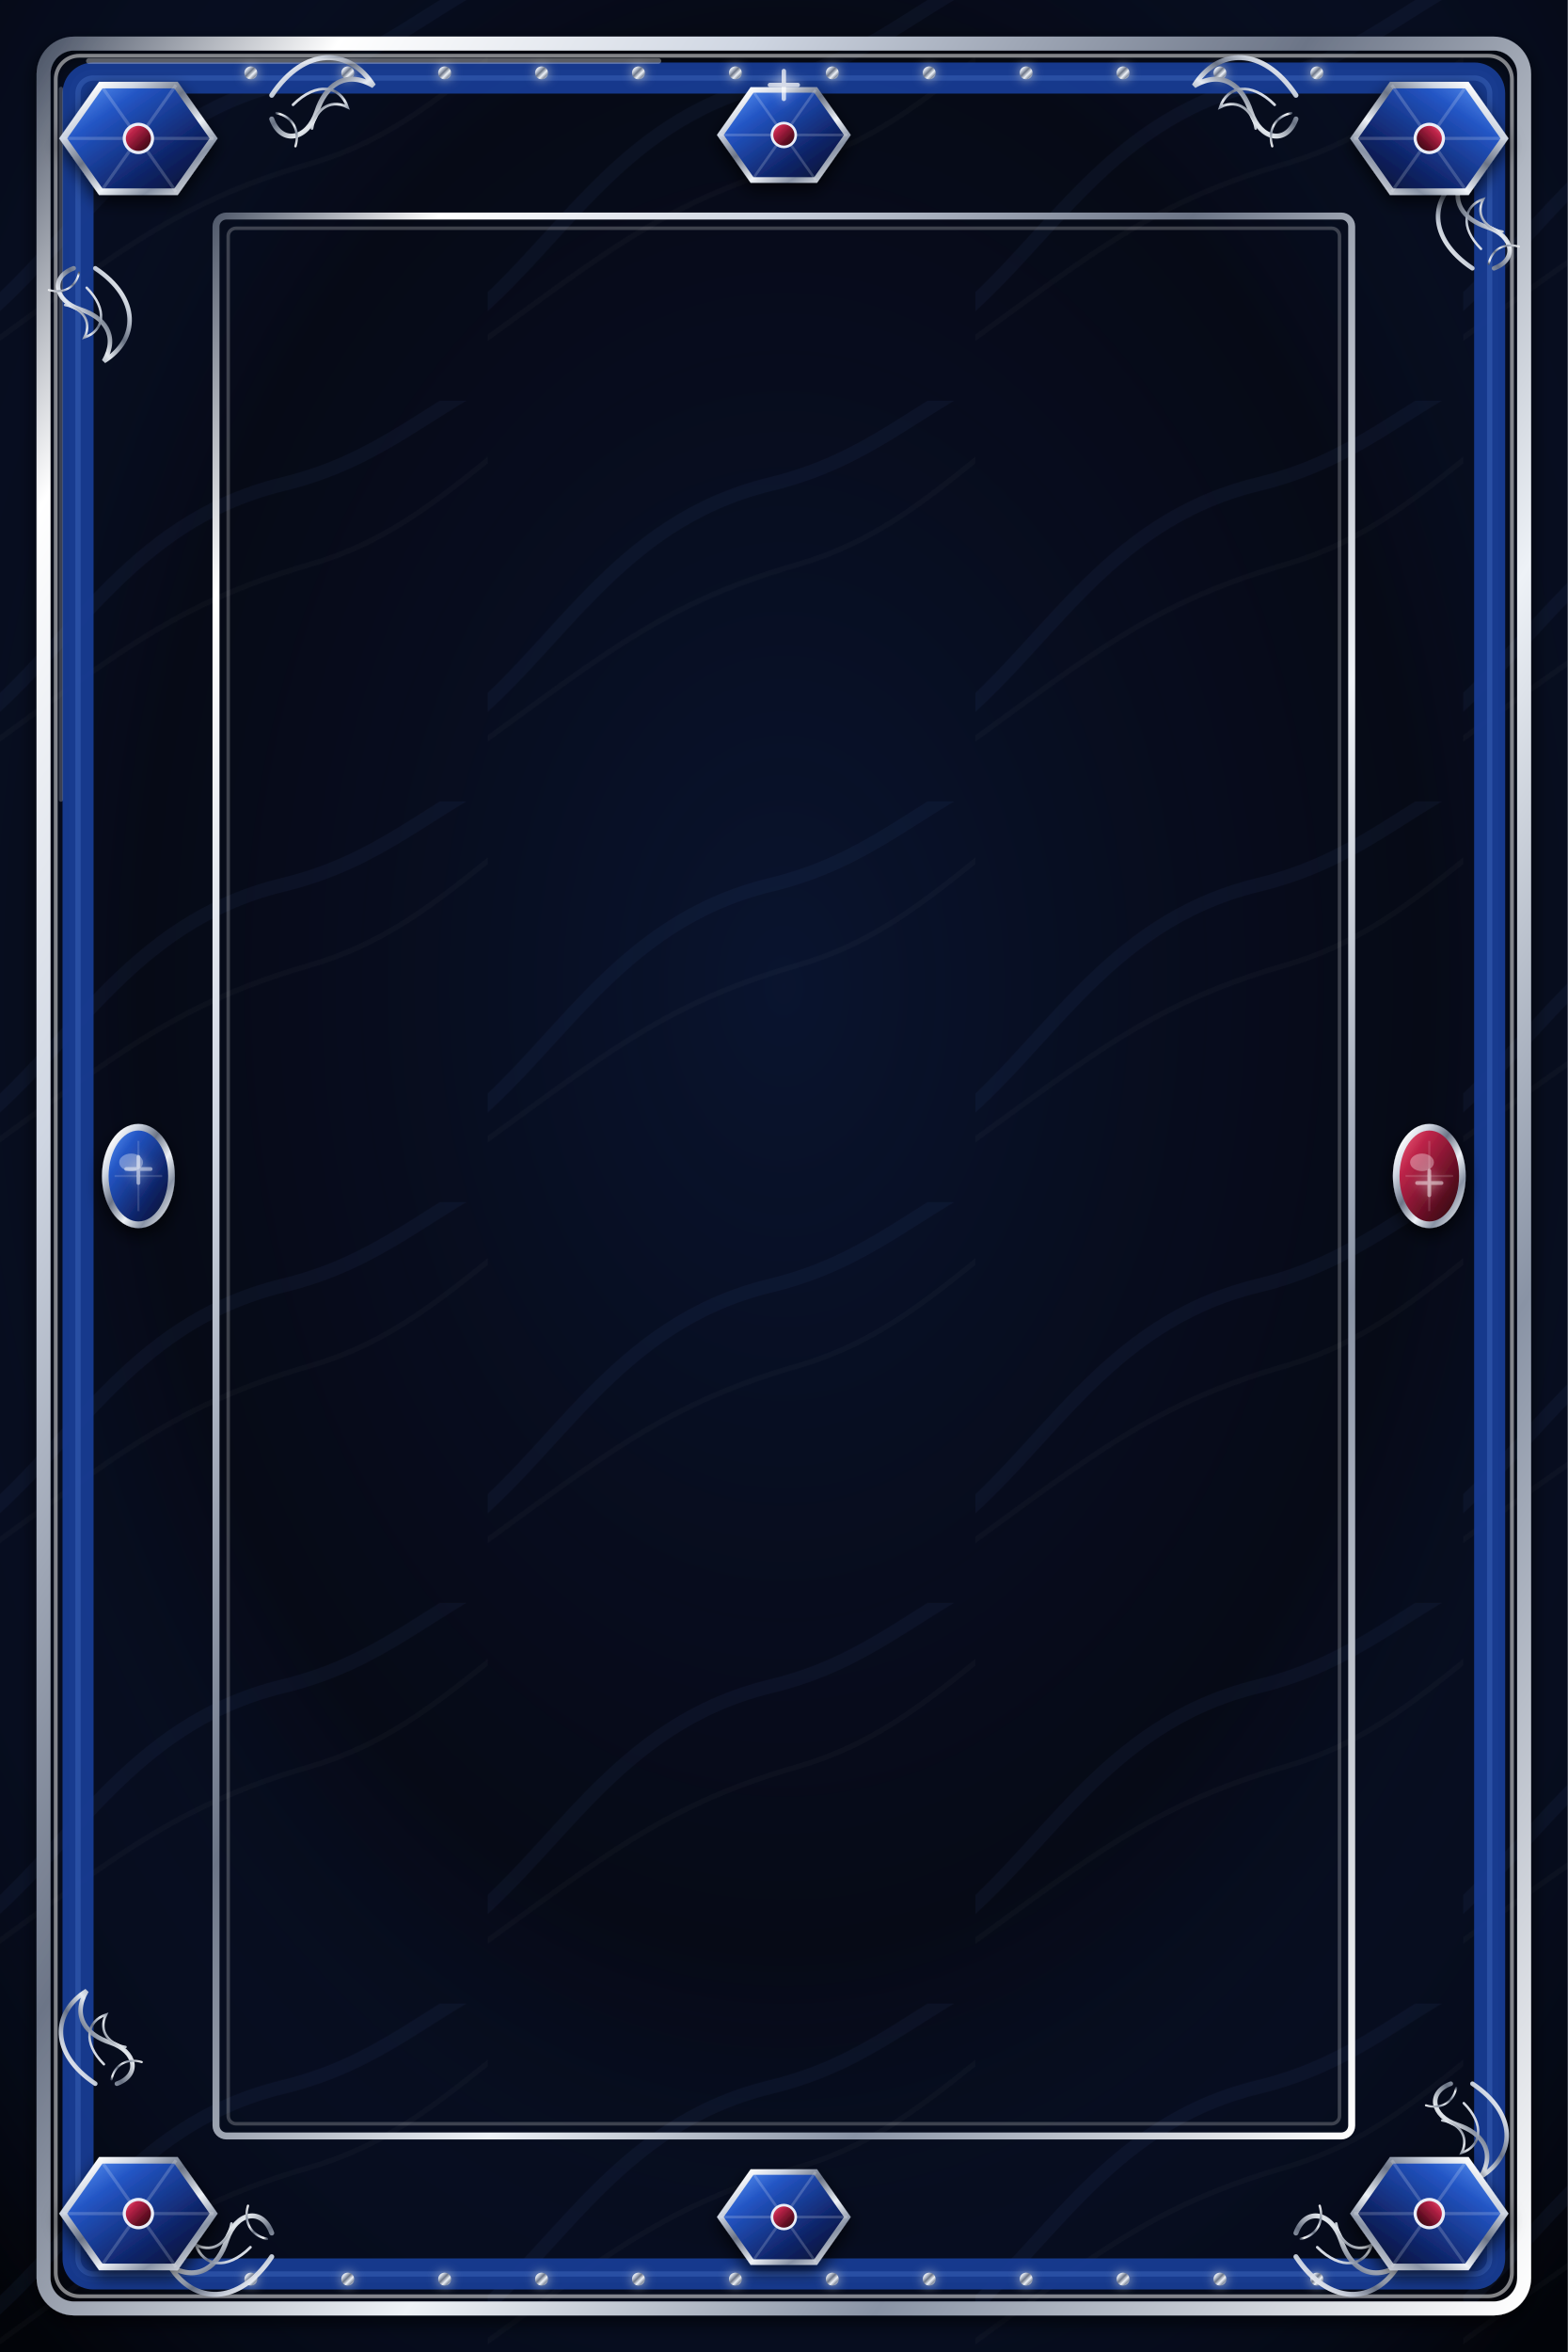
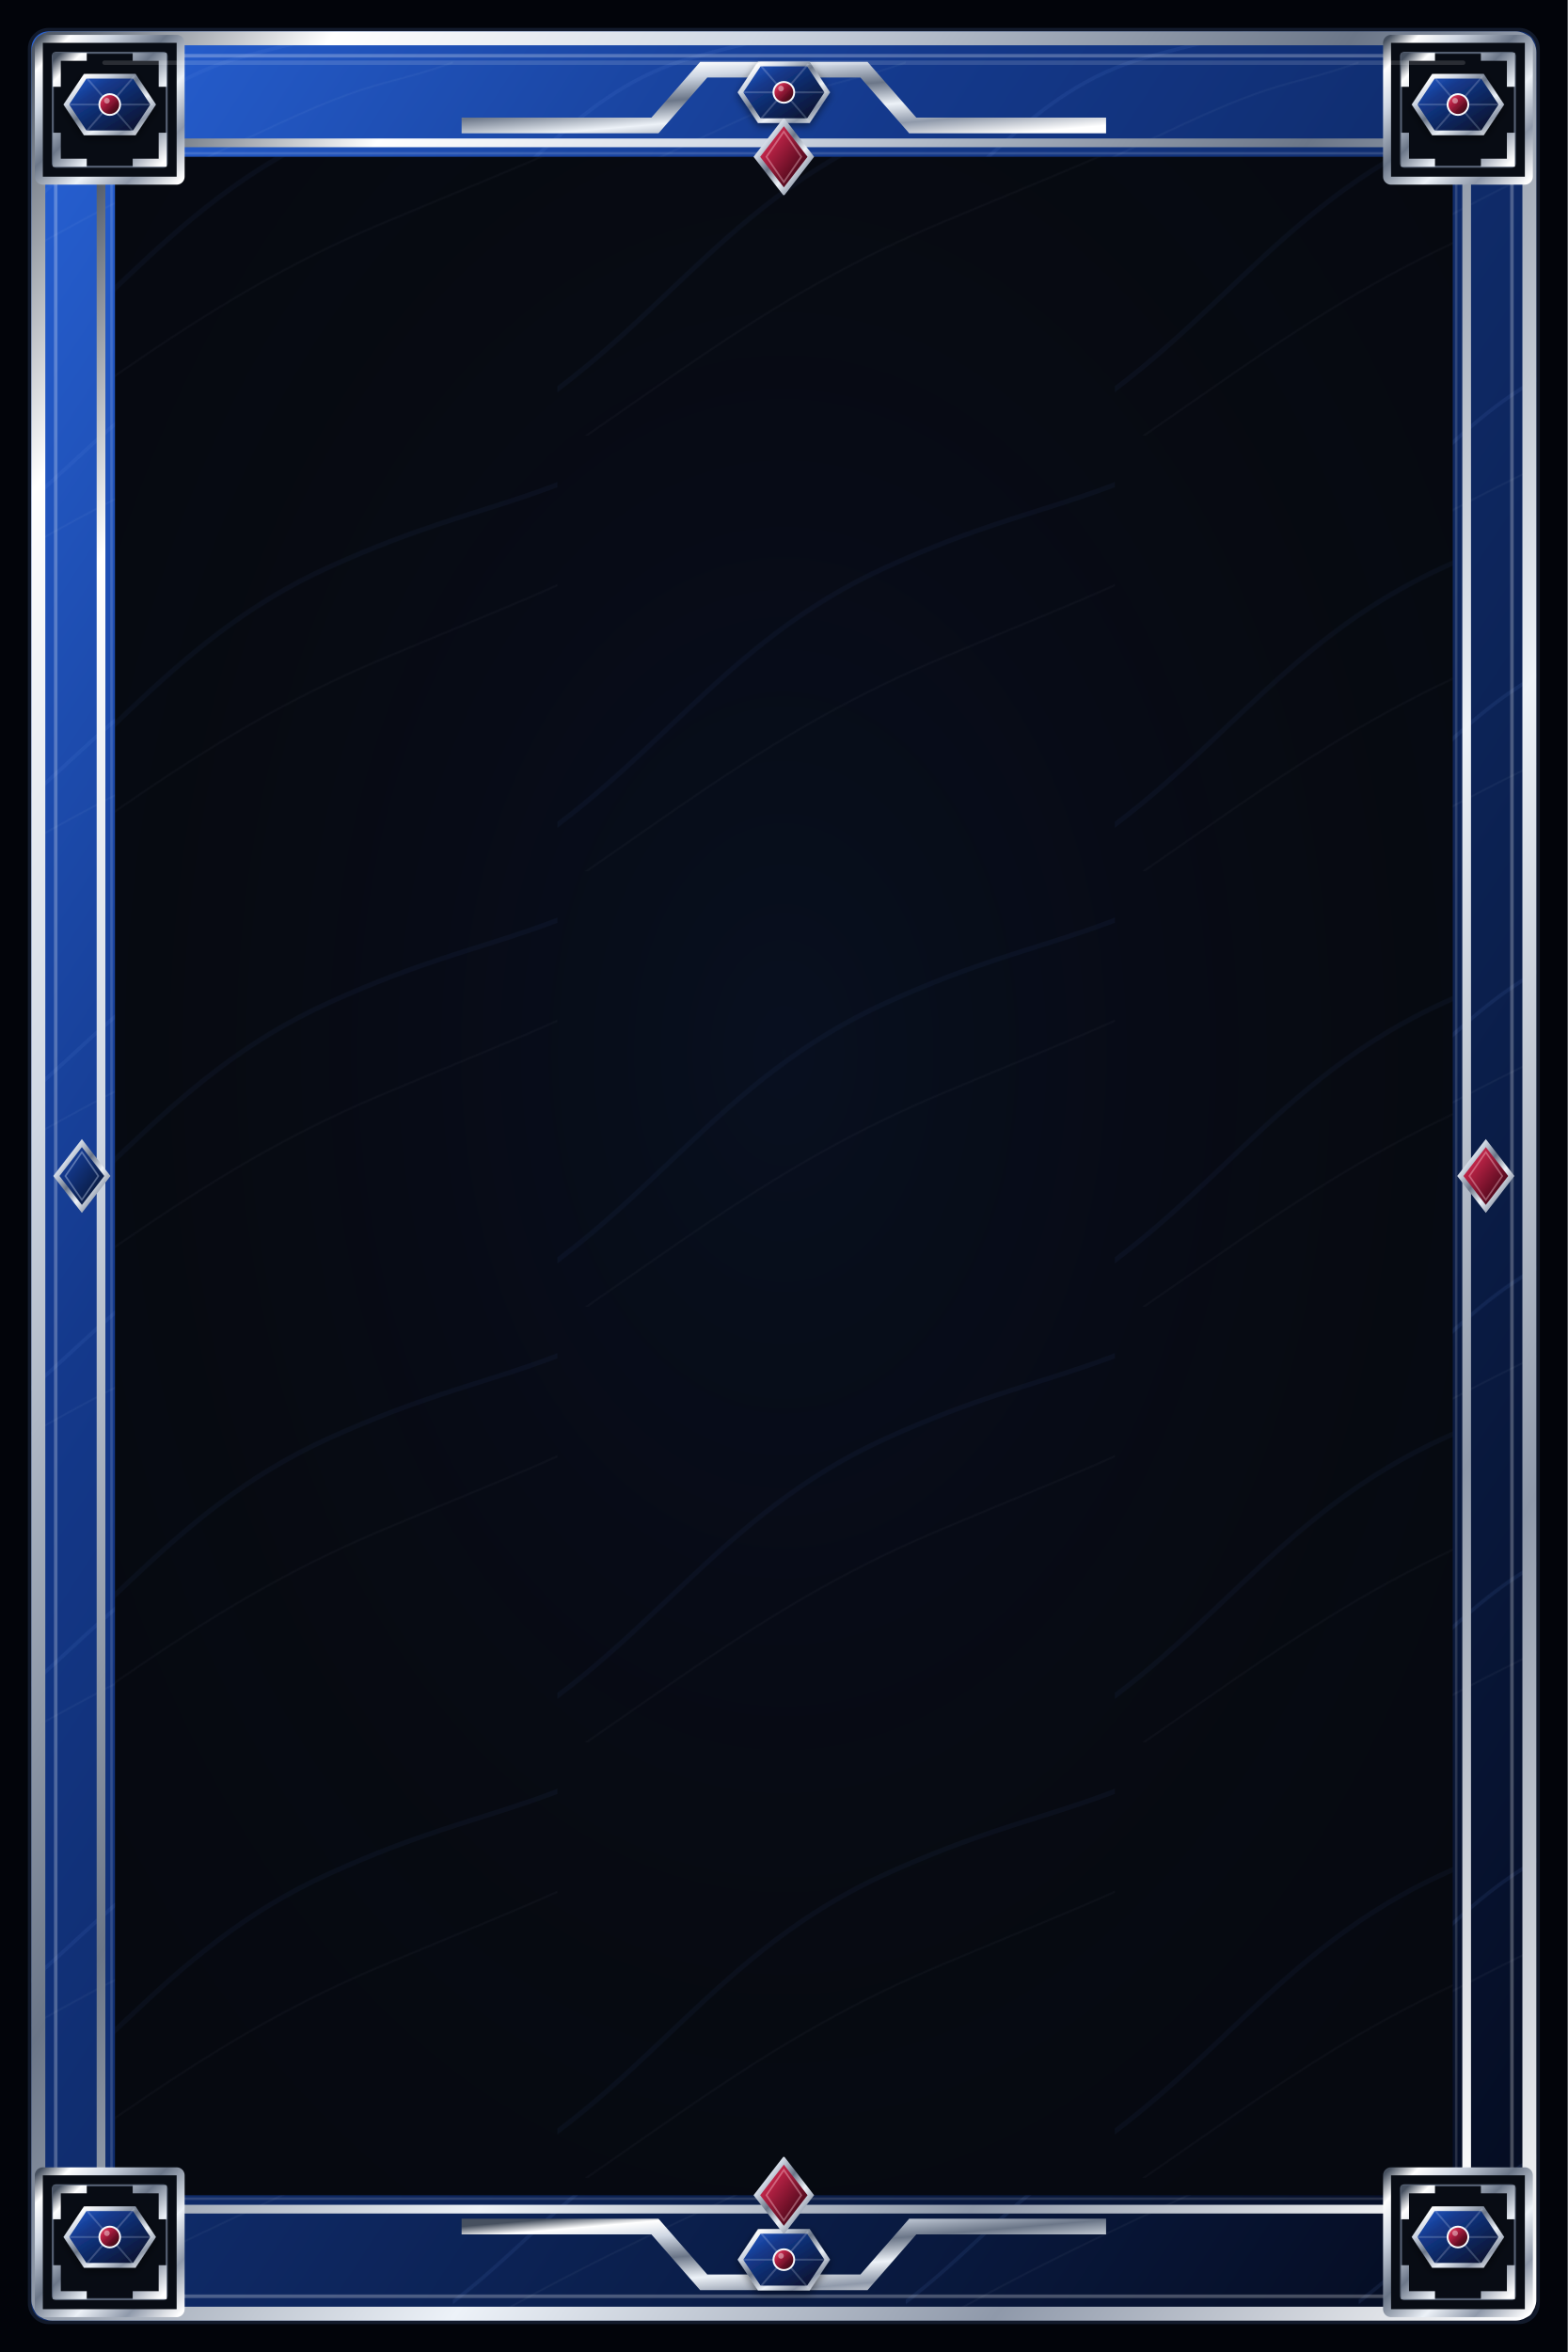
<svg xmlns="http://www.w3.org/2000/svg" width="900" height="1350" viewBox="0 0 900 1350">
  <defs>
-     <linearGradient id="silverMetal" x1="0" y1="0" x2="1" y2="1">
-       <stop offset="0" stop-color="#4d5668" />
+     <linearGradient id="silver" x1="0" y1="0" x2="1" y2="1">
+       <stop offset="0" stop-color="#46505f" />
      <stop offset=".10" stop-color="#ffffff" />
-       <stop offset=".24" stop-color="#cfd6e2" />
-       <stop offset=".43" stop-color="#6c7587" />
-       <stop offset=".62" stop-color="#eef2f7" />
-       <stop offset=".78" stop-color="#8993a5" />
+       <stop offset=".24" stop-color="#cfd7e3" />
+       <stop offset=".44" stop-color="#6b7688" />
+       <stop offset=".64" stop-color="#edf2f8" />
+       <stop offset=".82" stop-color="#8f99aa" />
      <stop offset="1" stop-color="#ffffff" />
    </linearGradient>
-     <linearGradient id="sapphireGem" x1="0" y1="0" x2="1" y2="1">
-       <stop offset="0" stop-color="#66a2ff" />
-       <stop offset=".28" stop-color="#2355c4" />
-       <stop offset=".68" stop-color="#0f2468" />
-       <stop offset="1" stop-color="#050c26" />
+     <linearGradient id="silverDark" x1="0" y1="0" x2="0" y2="1">
+       <stop offset="0" stop-color="#eef3f8" />
+       <stop offset=".46" stop-color="#9ba5b5" />
+       <stop offset="1" stop-color="#3d4654" />
    </linearGradient>
-     <linearGradient id="rubyGem" x1="0" y1="0" x2="1" y2="1">
+     <linearGradient id="sapphire" x1="0" y1="0" x2="1" y2="1">
+       <stop offset="0" stop-color="#2863d8" />
+       <stop offset=".30" stop-color="#14398c" />
+       <stop offset=".68" stop-color="#0b204f" />
+       <stop offset="1" stop-color="#040a1c" />
+     </linearGradient>
+     <linearGradient id="ruby" x1="0" y1="0" x2="1" y2="1">
      <stop offset="0" stop-color="#ff6f8a" />
-       <stop offset=".28" stop-color="#bd2449" />
-       <stop offset=".7" stop-color="#5b0c20" />
+       <stop offset=".30" stop-color="#bb2346" />
+       <stop offset=".70" stop-color="#5b0b20" />
      <stop offset="1" stop-color="#24030b" />
    </linearGradient>
-     <radialGradient id="centerGlow" cx=".5" cy=".42" r=".74">
-       <stop offset="0" stop-color="#214cba" stop-opacity=".17" />
-       <stop offset=".55" stop-color="#17347f" stop-opacity=".04" />
-       <stop offset="1" stop-color="#000" stop-opacity=".52" />
+     <radialGradient id="centerGlow" cx=".5" cy=".44" r=".76">
+       <stop offset="0" stop-color="#173a87" stop-opacity=".13" />
+       <stop offset=".58" stop-color="#10224b" stop-opacity=".035" />
+       <stop offset="1" stop-color="#000" stop-opacity="0" />
    </radialGradient>
-     <pattern id="stone" width="280" height="230" patternUnits="userSpaceOnUse">
-       <path d="M-20 190 C40 145 72 70 162 48 C220 34 245 4 300-22" fill="none" stroke="#4f72bf" stroke-opacity=".09" stroke-width="8" />
-       <path d="M-28 214 C62 150 95 118 178 94 C226 80 255 54 300 18" fill="none" stroke="#eef2f7" stroke-opacity=".035" stroke-width="3" />
+     <pattern id="centerStone" width="320" height="250" patternUnits="userSpaceOnUse">
+       <path d="M-40 250 C55 195 90 120 190 75 S310 48 450 -40" fill="none" stroke="#527cd5" stroke-opacity=".06" stroke-width="2.8" />
+       <path d="M-20 275 C70 215 125 168 220 128 S330 85 450 20" fill="none" stroke="#dbe7ff" stroke-opacity=".028" stroke-width="1.2" />
    </pattern>
-     <filter id="metalShadow" x="-25%" y="-25%" width="150%" height="150%">
-       <feDropShadow dx="0" dy="4" stdDeviation="5" flood-color="#000" flood-opacity=".72" />
+     <pattern id="edgeStone" width="260" height="170" patternUnits="userSpaceOnUse">
+       <path d="M-20 145 C40 108 70 52 138 33 S215 20 280 -16" fill="none" stroke="#6f96ef" stroke-opacity=".12" stroke-width="2.1" />
+       <path d="M-20 165 C46 125 91 103 160 71 S222 53 290 24" fill="none" stroke="#eef4ff" stroke-opacity=".05" stroke-width="1.1" />
+     </pattern>
+     <filter id="shadow" x="-25%" y="-25%" width="150%" height="150%">
+       <feDropShadow dx="0" dy="3" stdDeviation="4" flood-color="#000" flood-opacity=".5" />
    </filter>
-     <filter id="glow" x="-50%" y="-50%" width="200%" height="200%">
-       <feGaussianBlur stdDeviation="3.2" result="b" />
-       <feMerge>
-         <feMergeNode in="b" />
-         <feMergeNode in="SourceGraphic" />
-       </feMerge>
-     </filter>
+     <symbol id="rubyGem" viewBox="0 0 72 86">
+       <path d="M36 3 L67 43 L36 83 L5 43 Z" fill="url(#ruby)" stroke="url(#silver)" stroke-width="6" />
+       <path d="M36 14 L56 43 L36 72 L16 43 Z" fill="none" stroke="#ffd9e2" stroke-opacity=".36" stroke-width="2" />
+     </symbol>
+     <symbol id="sapphireGem" viewBox="0 0 72 86">
+       <path d="M36 3 L67 43 L36 83 L5 43 Z" fill="url(#sapphire)" stroke="url(#silver)" stroke-width="6" />
+       <path d="M36 14 L56 43 L36 72 L16 43 Z" fill="none" stroke="#dce9ff" stroke-opacity=".36" stroke-width="2" />
+     </symbol>
+     <symbol id="crest" viewBox="0 0 120 96">
+       <g filter="url(#shadow)">
+         <path d="M14 48 L34 18 H86 L106 48 L86 78 H34 Z" fill="url(#sapphire)" stroke="url(#silver)" stroke-width="5" />
+         <path d="M34 18 L60 48 L86 18 M14 48 H106 M34 78 L60 48 L86 78" fill="none" stroke="#eef4ff" stroke-opacity=".20" stroke-width="2" />
+         <circle cx="60" cy="48" r="11" fill="url(#ruby)" stroke="#f7f9fc" stroke-width="2" />
+         <circle cx="57" cy="44" r="3" fill="#fff" opacity=".42" />
+       </g>
+     </symbol>
+     <symbol id="corner" viewBox="0 0 150 150">
+       <rect x="4" y="4" width="142" height="142" rx="4" fill="#080c14" stroke="url(#silver)" stroke-width="8" />
+       <rect x="18" y="18" width="114" height="114" rx="3" fill="none" stroke="#566174" stroke-width="2" />
+       <path d="M22 52 V22 H52 M128 52 V22 H98 M22 98 V128 H52 M128 98 V128 H98" fill="none" stroke="url(#silver)" stroke-width="8" />
+     </symbol>
  </defs>
-   <rect width="900" height="1350" fill="#050812" />
-   <rect width="900" height="1350" fill="url(#centerGlow)" />
-   <rect width="900" height="1350" fill="url(#stone)" opacity="0.76" />
-   <rect x="25" y="25" width="850" height="1300" rx="17.5" fill="none" stroke="url(#silverMetal)" stroke-width="8" filter="url(#metalShadow)" />
-   <rect x="32" y="32" width="836" height="1286" rx="13.5" fill="none" stroke="#ffffff" stroke-opacity=".50" stroke-width="2.2" />
-   <rect x="42" y="42" width="816" height="1266" rx="11.25" fill="none" stroke="#39445a" stroke-opacity=".9" stroke-width="4" />
-   <rect x="44.8" y="44.8" width="810.4" height="1260.4" rx="8.75" fill="none" stroke="#173b92" stroke-width="17.82" opacity=".95" />
-   <rect x="44.8" y="44.8" width="810.4" height="1260.4" rx="8.75" fill="none" stroke="#77a6ff" stroke-opacity=".20" stroke-width="3" />
-   <rect x="124" y="124" width="652" height="1102" rx="6" fill="none" stroke="url(#silverMetal)" stroke-width="4" />
-   <rect x="131" y="131" width="638" height="1088" rx="4.5" fill="none" stroke="#ffffff" stroke-opacity=".22" stroke-width="2" />
-   <g filter="url(#glow)">
-     <circle cx="144" cy="41.83" r="3.7" fill="url(#silverMetal)" />
-     <circle cx="199.636" cy="41.83" r="3.7" fill="url(#silverMetal)" />
-     <circle cx="255.273" cy="41.83" r="3.7" fill="url(#silverMetal)" />
-     <circle cx="310.909" cy="41.83" r="3.7" fill="url(#silverMetal)" />
-     <circle cx="366.545" cy="41.83" r="3.7" fill="url(#silverMetal)" />
-     <circle cx="422.182" cy="41.83" r="3.7" fill="url(#silverMetal)" />
-     <circle cx="477.818" cy="41.83" r="3.7" fill="url(#silverMetal)" />
-     <circle cx="533.455" cy="41.83" r="3.7" fill="url(#silverMetal)" />
-     <circle cx="589.091" cy="41.83" r="3.7" fill="url(#silverMetal)" />
-     <circle cx="644.727" cy="41.83" r="3.7" fill="url(#silverMetal)" />
-     <circle cx="700.364" cy="41.83" r="3.7" fill="url(#silverMetal)" />
-     <circle cx="756" cy="41.83" r="3.7" fill="url(#silverMetal)" />
-     <circle cx="144" cy="1308.17" r="3.7" fill="url(#silverMetal)" />
-     <circle cx="199.636" cy="1308.17" r="3.7" fill="url(#silverMetal)" />
-     <circle cx="255.273" cy="1308.17" r="3.7" fill="url(#silverMetal)" />
-     <circle cx="310.909" cy="1308.17" r="3.7" fill="url(#silverMetal)" />
-     <circle cx="366.545" cy="1308.17" r="3.7" fill="url(#silverMetal)" />
-     <circle cx="422.182" cy="1308.17" r="3.7" fill="url(#silverMetal)" />
-     <circle cx="477.818" cy="1308.17" r="3.7" fill="url(#silverMetal)" />
-     <circle cx="533.455" cy="1308.17" r="3.7" fill="url(#silverMetal)" />
-     <circle cx="589.091" cy="1308.17" r="3.7" fill="url(#silverMetal)" />
-     <circle cx="644.727" cy="1308.17" r="3.7" fill="url(#silverMetal)" />
-     <circle cx="700.364" cy="1308.17" r="3.7" fill="url(#silverMetal)" />
-     <circle cx="756" cy="1308.17" r="3.7" fill="url(#silverMetal)" />
+   <rect width="900" height="1350" fill="#02040a" />
+   <rect x="18" y="18" width="864" height="1314" rx="10" fill="#08101e" stroke="#121a2b" stroke-width="4" />
+   <rect x="18" y="18" width="864" height="1314" rx="10" fill="url(#sapphire)" />
+   <rect x="18" y="18" width="864" height="1314" rx="10" fill="url(#edgeStone)" opacity=".80" />
+   <rect x="66" y="90" width="768" height="1170" rx="3" fill="#060910" />
+   <rect x="66" y="90" width="768" height="1170" rx="3" fill="url(#centerGlow)" />
+   <rect x="66" y="90" width="768" height="1170" rx="3" fill="url(#centerStone)" />
+   <rect x="22" y="22" width="856" height="1306" rx="8" fill="none" stroke="url(#silver)" stroke-width="8" />
+   <rect x="32" y="32" width="836" height="1286" rx="6" fill="none" stroke="#ffffff" stroke-opacity=".26" stroke-width="2" />
+   <rect x="58" y="82" width="784" height="1186" rx="4" fill="none" stroke="url(#silver)" stroke-width="5" />
+   <rect x="64" y="88" width="772" height="1174" rx="3" fill="none" stroke="#ffffff" stroke-opacity=".14" stroke-width="1.4" />
+   <g stroke="url(#silver)" fill="none" stroke-linejoin="miter">
+     <path d="M265 72 H376 L404 40 H496 L524 72 H635" stroke-width="9" />
+     <path d="M295 56 H380 M605 56 H520" stroke-width="6" />
+     <path d="M265 1278 H376 L404 1310 H496 L524 1278 H635" stroke-width="9" />
+     <path d="M295 1294 H380 M605 1294 H520" stroke-width="6" />
  </g>
-   <g opacity=".95">
-     <g transform="translate(156 54.7) rotate(0) scale(0.68 0.68)" fill="none" stroke="url(#silverMetal)" stroke-linecap="round">
-       <path d="M0 0 C28-42 66-40 86-8 C62-22 45-8 38 14 C30 38 8 42 0 20" stroke-width="4.2" />
-       <path d="M18 8 C38-12 58-8 64 10 C48 2 36 14 34 28" stroke-width="2.3" />
-       <path d="M4 15 C18 18 24 30 20 43" stroke-width="2" />
-     </g>
-     <g transform="translate(744 54.7) rotate(0) scale(-0.68 0.68)" fill="none" stroke="url(#silverMetal)" stroke-linecap="round">
-       <path d="M0 0 C28-42 66-40 86-8 C62-22 45-8 38 14 C30 38 8 42 0 20" stroke-width="4.2" />
-       <path d="M18 8 C38-12 58-8 64 10 C48 2 36 14 34 28" stroke-width="2.3" />
-       <path d="M4 15 C18 18 24 30 20 43" stroke-width="2" />
-     </g>
-     <g transform="translate(156 1295.3) rotate(180) scale(0.68 0.68)" fill="none" stroke="url(#silverMetal)" stroke-linecap="round">
-       <path d="M0 0 C28-42 66-40 86-8 C62-22 45-8 38 14 C30 38 8 42 0 20" stroke-width="4.2" />
-       <path d="M18 8 C38-12 58-8 64 10 C48 2 36 14 34 28" stroke-width="2.3" />
-       <path d="M4 15 C18 18 24 30 20 43" stroke-width="2" />
-     </g>
-     <g transform="translate(744 1295.3) rotate(180) scale(-0.68 0.68)" fill="none" stroke="url(#silverMetal)" stroke-linecap="round">
-       <path d="M0 0 C28-42 66-40 86-8 C62-22 45-8 38 14 C30 38 8 42 0 20" stroke-width="4.2" />
-       <path d="M18 8 C38-12 58-8 64 10 C48 2 36 14 34 28" stroke-width="2.3" />
-       <path d="M4 15 C18 18 24 30 20 43" stroke-width="2" />
-     </g>
-     <g transform="translate(54.7 154) rotate(90) scale(0.62 0.62)" fill="none" stroke="url(#silverMetal)" stroke-linecap="round">
-       <path d="M0 0 C28-42 66-40 86-8 C62-22 45-8 38 14 C30 38 8 42 0 20" stroke-width="4.2" />
-       <path d="M18 8 C38-12 58-8 64 10 C48 2 36 14 34 28" stroke-width="2.3" />
-       <path d="M4 15 C18 18 24 30 20 43" stroke-width="2" />
-     </g>
-     <g transform="translate(54.7 1196) rotate(-90) scale(0.62 0.62)" fill="none" stroke="url(#silverMetal)" stroke-linecap="round">
-       <path d="M0 0 C28-42 66-40 86-8 C62-22 45-8 38 14 C30 38 8 42 0 20" stroke-width="4.2" />
-       <path d="M18 8 C38-12 58-8 64 10 C48 2 36 14 34 28" stroke-width="2.3" />
-       <path d="M4 15 C18 18 24 30 20 43" stroke-width="2" />
-     </g>
-     <g transform="translate(845.3 154) rotate(-90) scale(0.62 0.62)" fill="none" stroke="url(#silverMetal)" stroke-linecap="round">
-       <path d="M0 0 C28-42 66-40 86-8 C62-22 45-8 38 14 C30 38 8 42 0 20" stroke-width="4.2" />
-       <path d="M18 8 C38-12 58-8 64 10 C48 2 36 14 34 28" stroke-width="2.3" />
-       <path d="M4 15 C18 18 24 30 20 43" stroke-width="2" />
-     </g>
-     <g transform="translate(845.3 1196) rotate(90) scale(0.62 0.62)" fill="none" stroke="url(#silverMetal)" stroke-linecap="round">
-       <path d="M0 0 C28-42 66-40 86-8 C62-22 45-8 38 14 C30 38 8 42 0 20" stroke-width="4.2" />
-       <path d="M18 8 C38-12 58-8 64 10 C48 2 36 14 34 28" stroke-width="2.3" />
-       <path d="M4 15 C18 18 24 30 20 43" stroke-width="2" />
-     </g>
-   </g>
-   <g filter="url(#metalShadow)">
-     <g transform="translate(79.45 79.45) scale(0.9 0.9)">
-       <path d="M-48 0 L-24-34 H24 L48 0 L24 34 H-24 Z" fill="url(#sapphireGem)" stroke="url(#silverMetal)" stroke-width="4.2" />
-       <path d="M-24-34 L0 0 L24-34 M-48 0 H48 M-24 34 L0 0 L24 34" fill="none" stroke="#fff" stroke-opacity=".18" stroke-width="2" />
-       <circle cx="0" cy="0" r="9" fill="url(#rubyGem)" stroke="#e9edf7" stroke-width="2" />
-     </g>
-     <g transform="translate(820.55 79.45) scale(-0.9 0.9)">
-       <path d="M-48 0 L-24-34 H24 L48 0 L24 34 H-24 Z" fill="url(#sapphireGem)" stroke="url(#silverMetal)" stroke-width="4.2" />
-       <path d="M-24-34 L0 0 L24-34 M-48 0 H48 M-24 34 L0 0 L24 34" fill="none" stroke="#fff" stroke-opacity=".18" stroke-width="2" />
-       <circle cx="0" cy="0" r="9" fill="url(#rubyGem)" stroke="#e9edf7" stroke-width="2" />
-     </g>
-     <g transform="translate(79.45 1270.55) scale(0.9 0.9)">
-       <path d="M-48 0 L-24-34 H24 L48 0 L24 34 H-24 Z" fill="url(#sapphireGem)" stroke="url(#silverMetal)" stroke-width="4.2" />
-       <path d="M-24-34 L0 0 L24-34 M-48 0 H48 M-24 34 L0 0 L24 34" fill="none" stroke="#fff" stroke-opacity=".18" stroke-width="2" />
-       <circle cx="0" cy="0" r="9" fill="url(#rubyGem)" stroke="#e9edf7" stroke-width="2" />
-     </g>
-     <g transform="translate(820.55 1270.55) scale(-0.9 0.9)">
-       <path d="M-48 0 L-24-34 H24 L48 0 L24 34 H-24 Z" fill="url(#sapphireGem)" stroke="url(#silverMetal)" stroke-width="4.2" />
-       <path d="M-24-34 L0 0 L24-34 M-48 0 H48 M-24 34 L0 0 L24 34" fill="none" stroke="#fff" stroke-opacity=".18" stroke-width="2" />
-       <circle cx="0" cy="0" r="9" fill="url(#rubyGem)" stroke="#e9edf7" stroke-width="2" />
-     </g>
-     <g transform="translate(450 77.47) scale(0.76 0.76)">
-       <path d="M-48 0 L-24-34 H24 L48 0 L24 34 H-24 Z" fill="url(#sapphireGem)" stroke="url(#silverMetal)" stroke-width="4.2" />
-       <path d="M-24-34 L0 0 L24-34 M-48 0 H48 M-24 34 L0 0 L24 34" fill="none" stroke="#fff" stroke-opacity=".18" stroke-width="2" />
-       <circle cx="0" cy="0" r="9" fill="url(#rubyGem)" stroke="#e9edf7" stroke-width="2" />
-     </g>
-     <g transform="translate(450 1272.53) scale(0.76 0.76)">
-       <path d="M-48 0 L-24-34 H24 L48 0 L24 34 H-24 Z" fill="url(#sapphireGem)" stroke="url(#silverMetal)" stroke-width="4.2" />
-       <path d="M-24-34 L0 0 L24-34 M-48 0 H48 M-24 34 L0 0 L24 34" fill="none" stroke="#fff" stroke-opacity=".18" stroke-width="2" />
-       <circle cx="0" cy="0" r="9" fill="url(#rubyGem)" stroke="#e9edf7" stroke-width="2" />
-     </g>
-     <g transform="translate(79.45 675) rotate(0)">
-       <ellipse rx="19" ry="28" fill="url(#sapphireGem)" stroke="url(#silverMetal)" stroke-width="3.8" />
-       <ellipse cx="-4.18" cy="-7.84" rx="6.84" ry="5.04" fill="#fff" opacity=".34" />
-       <path d="M-13.68 0 H13.68 M0 -20.16 V20.16" stroke="#fff" stroke-opacity=".14" stroke-width="1.2" />
-     </g>
-     <g transform="translate(820.55 675) rotate(0)">
-       <ellipse rx="19" ry="28" fill="url(#rubyGem)" stroke="url(#silverMetal)" stroke-width="3.8" />
-       <ellipse cx="-4.18" cy="-7.84" rx="6.84" ry="5.04" fill="#fff" opacity=".34" />
-       <path d="M-13.68 0 H13.68 M0 -20.16 V20.16" stroke="#fff" stroke-opacity=".14" stroke-width="1.2" />
-     </g>
-   </g>
-   <g stroke="#fff" stroke-linecap="round" filter="url(#glow)">
-     <path d="M442 48.76 H458 M450 40.76 V56.76" stroke-width="2.5" opacity=".72" />
-     <path d="M72.45 671 H86.45 M79.45 664 V679" stroke-width="2.2" opacity=".48" />
-     <path d="M813.55 679 H827.55 M820.55 672 V686" stroke-width="2.2" opacity=".48" />
-   </g>
-   <path d="M51 35 H378" stroke="#fff" stroke-opacity=".34" stroke-width="3.2" stroke-linecap="round" />
-   <path d="M35 51 V459" stroke="#dfe7f5" stroke-opacity=".24" stroke-width="2.4" stroke-linecap="round" />
+   <use href="#crest" x="417" y="27" width="66" height="52" />
+   <use href="#rubyGem" x="432" y="68" width="36" height="44" />
+   <use href="#crest" x="417" y="1271" width="66" height="52" />
+   <use href="#rubyGem" x="432" y="1238" width="36" height="44" />
+   <use href="#sapphireGem" x="30" y="651" width="34" height="48" />
+   <use href="#rubyGem" x="836" y="651" width="34" height="48" />
+   <use href="#corner" x="20" y="20" width="86" height="86" />
+   <use href="#crest" x="30" y="34" width="66" height="52" />
+   <use href="#corner" x="794" y="20" width="86" height="86" />
+   <use href="#crest" x="804" y="34" width="66" height="52" />
+   <use href="#corner" x="20" y="1244" width="86" height="86" />
+   <use href="#crest" x="30" y="1258" width="66" height="52" />
+   <use href="#corner" x="794" y="1244" width="86" height="86" />
+   <use href="#crest" x="804" y="1258" width="66" height="52" />
+   <path d="M60 36 H840" stroke="#ffffff" stroke-opacity=".14" stroke-width="2.5" stroke-linecap="round" />
</svg>
